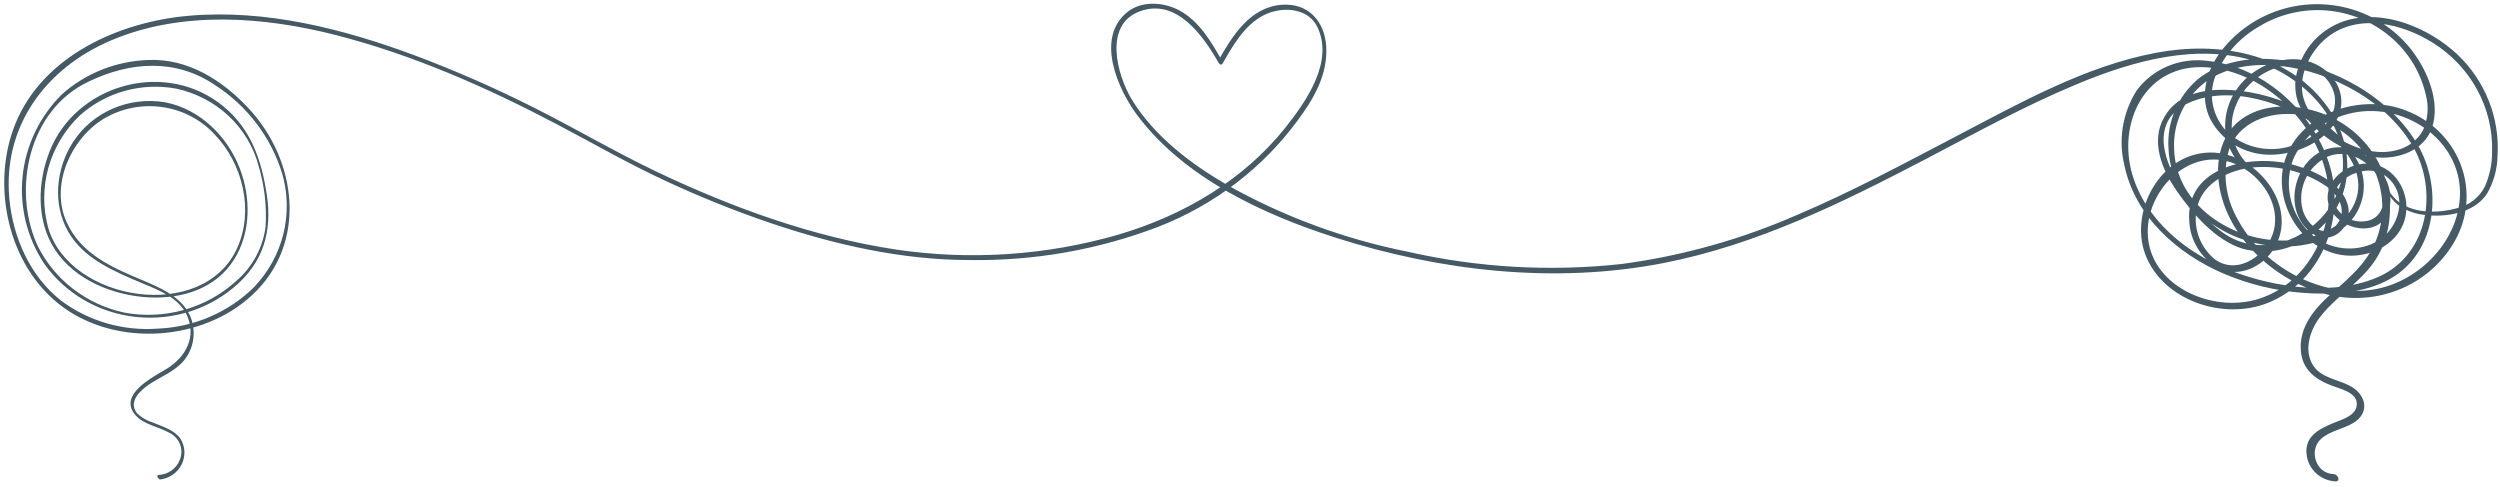
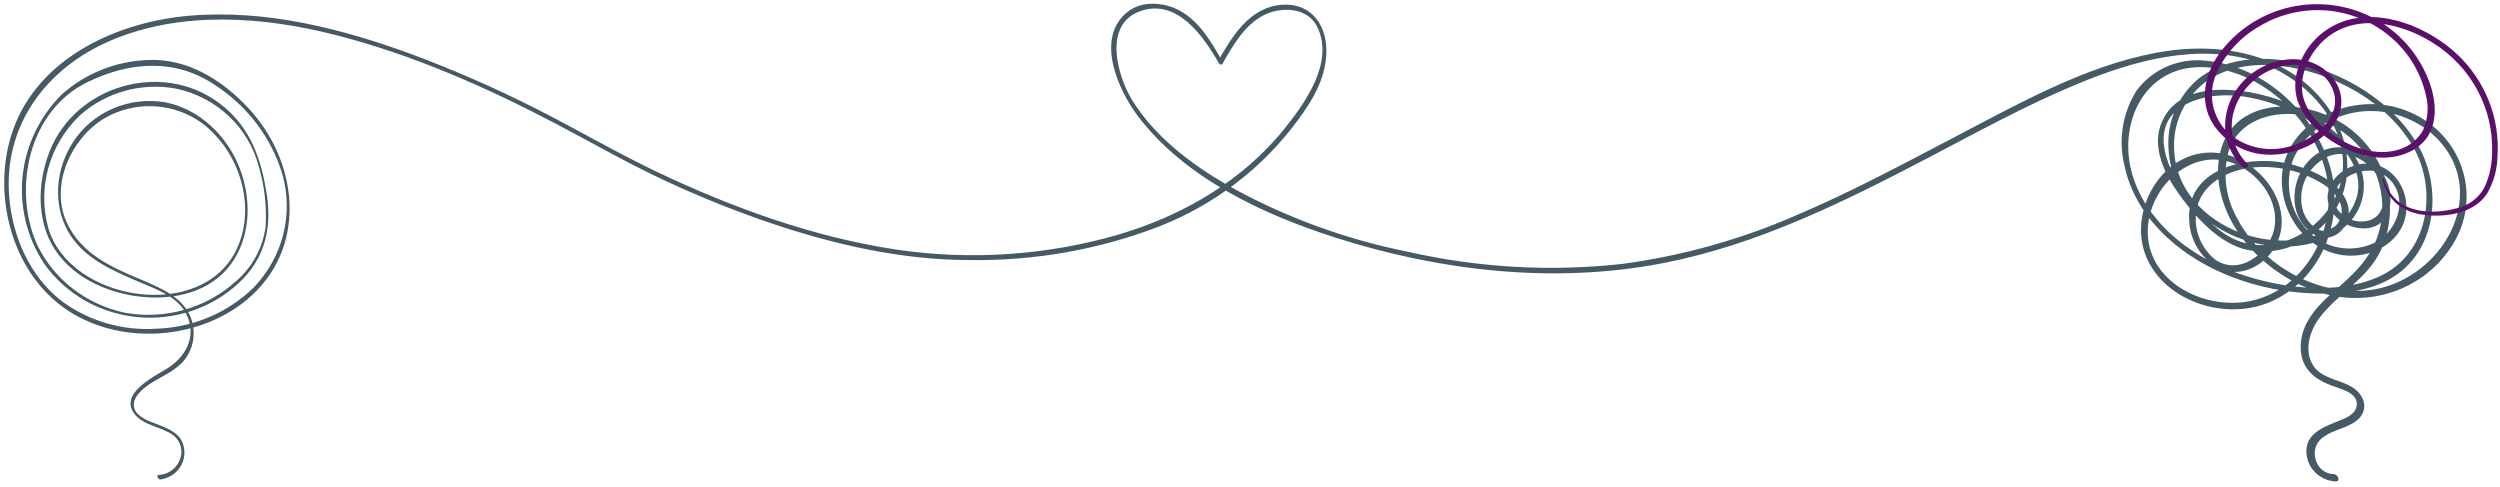
<svg xmlns="http://www.w3.org/2000/svg" width="504" height="98" viewBox="0 0 504 98" fill="none">
  <path d="M32.168 96.68C33.114 96.579 34.017 96.248 34.795 95.717C35.572 95.186 36.199 94.473 36.615 93.644C37.031 92.814 37.224 91.897 37.176 90.975C37.128 90.054 36.839 89.16 36.338 88.376C35.073 86.651 32.724 85.977 30.778 85.168C29.597 84.805 28.52 84.177 27.637 83.335C25.747 80.962 28.318 78.657 30.167 77.431C32.502 75.88 35.282 74.856 37.117 72.645C38.545 70.87 39.221 68.633 39.007 66.39C38.507 60.998 33.795 58.626 29.18 56.685C22.716 53.989 16.294 51.293 13.362 44.634C10.151 37.314 14.223 28.026 20.895 23.955C24.403 21.852 28.561 21.01 32.644 21.576C36.727 22.143 40.474 24.082 43.233 27.056C48.932 32.974 51.239 42.396 47.834 49.972C40.981 65.15 14.084 60.85 9.72 45.928C8.631 41.941 8.648 37.745 9.768 33.766C10.888 29.787 13.073 26.165 16.1 23.268C18.68 20.953 21.786 19.258 25.167 18.321C28.547 17.385 32.107 17.232 35.56 17.876C39.549 18.739 43.213 20.659 46.143 23.422C49.074 26.185 51.155 29.683 52.157 33.526C53.321 37.465 53.791 41.567 53.547 45.658C53.003 49.985 50.824 53.962 47.431 56.82C44.479 59.464 40.931 61.404 37.07 62.485C33.209 63.566 29.142 63.759 25.191 63.047C21.342 62.239 17.739 60.576 14.664 58.191C11.59 55.805 9.126 52.761 7.468 49.298C2.464 38.069 5.772 22.163 17.837 16.46C26.261 12.416 35.324 11.756 43.288 17.108C49.851 21.346 54.668 27.688 56.896 35.023C58.043 38.998 58.119 43.193 57.116 47.205C56.113 51.217 54.066 54.913 51.17 57.938C46.005 63.003 39.049 65.976 31.71 66.256C24.756 66.751 17.858 64.746 12.333 60.621C6.036 55.687 2.603 47.801 1.894 40.104C0.504 25.64 9.053 13.764 22.522 8.089C36.741 2.118 53.102 3.331 67.738 7.078C83.209 11.042 98.04 17.579 112.079 24.953C119.502 28.849 126.744 33.041 134.319 36.532C141.177 39.724 148.212 42.546 155.392 44.984C168.319 49.352 181.802 52.425 195.507 52.425C208.54 52.622 221.486 50.332 233.607 45.685C244.828 41.295 254.525 33.893 261.56 24.346C264.91 19.844 267.69 15.059 267.37 9.343C267.05 4.409 263.867 0.581 258.446 0.959C251.997 1.417 248.438 7.254 245.631 12.187L246.423 12.363C244.241 8.507 241.822 4.275 237.708 2.077C234.58 0.406 230.188 0.109 227.31 2.401C220.694 7.658 225.406 18.132 229.409 23.416C238.847 35.872 254.596 43.232 269.33 47.936C290.458 54.676 313.421 57.305 335.369 53.032C354.287 49.338 371.509 40.805 388.37 32.003C398.364 26.773 408.274 21.3 418.727 16.959C429.958 12.282 442.816 8.615 454.867 12.39C465.098 15.584 474.73 26.004 471.825 37.071C469.365 46.507 457.369 53.086 448.529 47.168C441.023 42.14 428.457 25.088 442.594 20.208C451.531 17.108 463.305 21.758 469.99 27.555C473.896 30.965 476.94 35.912 474.661 41.035C472.381 46.157 466.432 48.26 461.233 48.475C450.113 48.934 438.507 41.345 438.298 29.846C438.198 27.355 438.693 24.875 439.744 22.599C440.795 20.324 442.375 18.316 444.359 16.73C448.654 13.468 454.311 12.686 459.649 13.279C470.185 14.425 481.486 20.612 486.615 29.819C491.452 38.514 489.617 51.185 479.665 55.741C470.741 59.785 458.592 58.006 449.752 54.569C440.912 51.131 432.641 44.485 429.889 35.225C426.803 24.845 432.405 12.7 444.901 13.576C456.549 14.398 466.724 24.522 469.017 35.333C471.13 45.281 465.779 56.901 455.423 60.23C445.902 63.29 433.183 57.534 432.989 46.979C432.78 37.422 442.983 28.107 452.449 33.998C456.549 36.559 459.538 41.506 458.44 46.319C457.341 51.131 451.309 55.755 446.486 52.263C444.94 50.975 443.794 49.296 443.176 47.413C442.557 45.531 442.49 43.518 442.983 41.601C444.22 36.775 449.46 34.2 454.228 33.755C459.475 33.278 464.726 34.636 469.031 37.584C471.422 39.336 473.201 42.248 471.297 45.011C468.795 48.597 465.042 45.348 464.222 42.315C463.683 40.268 463.868 38.104 464.747 36.171C465.627 34.237 467.15 32.646 469.073 31.652C474.16 29.388 479.707 33.728 480.471 38.676C480.819 40.94 480.207 43.596 477.691 44.418C476.477 44.768 475.178 44.724 473.991 44.294C472.805 43.863 471.796 43.069 471.116 42.032C468.239 36.896 476.537 32.434 480.68 35.292C485.878 38.824 483.807 46.359 478.831 48.88C476.541 50.021 473.92 50.376 471.395 49.886C468.871 49.396 466.592 48.091 464.931 46.184C463.27 44.289 462.149 42.005 461.679 39.561C461.208 37.116 461.405 34.594 462.248 32.246C463.155 30.137 464.523 28.244 466.258 26.699C467.993 25.153 470.054 23.992 472.298 23.295C482.987 19.696 495.58 27.123 495.928 38.446C496.192 48.071 487.894 56.968 478.233 58.41C467.322 60.028 455.924 53.396 451.017 44.027C448.652 39.844 448.049 34.936 449.335 30.331C451.253 24.562 457.494 22.405 463.318 23.093C466.119 23.445 468.808 24.385 471.197 25.847C473.585 27.308 475.617 29.257 477.152 31.556C478.686 33.856 479.686 36.453 480.081 39.165C480.477 41.877 480.259 44.64 479.442 47.262C477.788 52.492 474.008 55.687 469.977 59.219C466.557 62.239 463.471 65.959 463.847 70.691C464.139 74.438 466.627 76.433 470.074 77.741C471.77 78.388 475.12 79.089 475.133 81.407C475.147 83.726 472.353 84.494 470.63 85.195C467.669 86.395 464.597 87.891 465 91.544C465.131 92.989 465.792 94.34 466.863 95.352C467.935 96.364 469.345 96.969 470.838 97.057C471.95 97.057 471.325 95.588 470.449 95.575C466.807 95.467 465.417 90.749 467.919 88.484C469.699 86.867 472.367 86.503 474.397 85.289C477.913 83.2 476.996 79.439 473.66 77.741C471.2 76.474 467.947 76.163 466.349 73.697C464.375 70.704 465.668 66.539 467.739 63.897C471.561 58.976 477.371 56.159 480.04 50.322C481.164 47.833 481.768 45.152 481.817 42.434C481.866 39.717 481.358 37.017 480.324 34.491C479.29 31.965 477.75 29.663 475.792 27.718C473.835 25.773 471.499 24.224 468.92 23.16C463.721 21.003 456.827 20.558 452.032 23.915C448.001 26.746 446.791 31.693 447.25 36.29C448.334 47.074 458.023 56.361 468.573 59.206C473.734 60.654 479.257 60.285 484.166 58.167C489.075 56.048 493.054 52.314 495.4 47.626C496.531 45.325 497.162 42.823 497.254 40.275C497.347 37.727 496.898 35.188 495.936 32.815C494.974 30.442 493.519 28.287 491.662 26.482C489.806 24.677 487.586 23.262 485.141 22.324C475.731 18.523 462.735 23.066 460.358 33.324C458.231 42.517 466.057 53.247 476.357 51.32C481.208 50.417 485.225 46.71 485.128 41.722C485.128 37.678 482.264 33.445 477.83 33.014C473.785 32.61 469.282 35.71 469.24 39.754C469.24 43.461 473.09 46.13 476.69 46.049C481.347 45.928 482.653 41.372 481.555 37.611C480.36 33.567 476.537 29.954 472.103 29.698C463.152 29.186 459.051 42.261 466.237 47.101C470.032 49.635 474.077 45.887 473.438 41.911C472.659 37.179 466.891 34.551 462.707 33.324C453.978 30.79 440.342 33.553 441.37 44.769C441.481 46.641 442.059 48.459 443.054 50.068C444.049 51.676 445.432 53.026 447.083 54.002C451.337 56.159 456.16 53.814 458.467 50.053C463.596 41.668 454.923 30.655 445.582 30.749C435.477 30.857 429.277 42.625 432.474 51.239C435.922 60.527 448.195 64.719 457.3 61.025C467.989 56.685 472.715 44.297 469.81 33.863C466.849 23.187 456.785 13.535 445.207 12.295C442.458 11.901 439.651 12.251 437.095 13.307C434.539 14.364 432.333 16.085 430.723 18.28C427.894 22.786 427.015 28.193 428.277 33.324C430.403 43.555 438.896 51.185 448.445 55.229C453.436 57.336 458.754 58.621 464.18 59.03C470.06 59.475 476.69 59.179 481.875 56.2C491.355 50.808 492.467 37.894 487.435 29.24C481.875 19.588 470.143 13.064 458.954 11.999C453.394 11.473 447.375 12.444 442.997 16.043C441.025 17.765 439.477 19.894 438.466 22.274C437.456 24.654 437.009 27.223 437.159 29.792C437.59 41.021 447.917 48.934 458.982 49.648C464.111 49.985 469.81 48.718 473.479 45.011C475.125 43.317 476.171 41.157 476.463 38.846C476.756 36.536 476.28 34.195 475.106 32.165C470.338 23.322 457.731 17.984 447.778 18.105C443.358 18.105 438.702 19.453 436.38 23.497C433.419 28.512 435.88 34.281 438.952 38.662C442.024 43.043 446.583 48.449 452.171 50.16C454.449 50.77 456.841 50.867 459.164 50.441C461.487 50.016 463.678 49.081 465.57 47.707C474.994 41.318 475.3 29.415 468.739 20.895C460.816 10.543 447.069 8.305 434.671 10.637C420.34 13.333 407.107 20.815 394.361 27.474C383.81 32.987 373.302 38.662 362.293 43.326C351.053 48.257 339.139 51.59 326.918 53.221C312.515 54.793 297.94 53.959 283.828 50.754C271.069 48.205 258.816 43.685 247.535 37.368C240.071 33.054 232.676 27.447 228.186 20.087C225.239 15.234 222.362 5.003 229.798 2.28C237.235 -0.443 242.586 7.254 245.672 12.659C245.825 12.942 246.242 13.225 246.465 12.834C248.563 9.154 250.857 5.07 254.805 3.048C258.335 1.269 263.617 1.484 265.535 5.366C268.996 12.39 263.353 20.424 259.1 25.762C250.635 36.384 238.5 43.474 225.364 47.33C210.894 51.497 195.655 52.518 180.731 50.322C163.954 47.801 147.677 41.884 132.485 34.672C124.006 30.628 115.971 25.883 107.604 21.677C99.775 17.733 91.729 14.209 83.501 11.122C69.184 5.811 53.602 1.835 38.145 3.169C23.953 4.396 8.802 11.257 3.187 24.737C-1.928 37.017 1.435 53.598 12.569 61.821C23.703 70.043 40.884 68.736 50.836 59.489C62.053 49.055 59.913 32.273 50.03 21.745C44.859 16.218 37.909 11.756 29.944 12.093C23.425 12.296 17.2 14.776 12.416 19.076C7.967 23.54 5.199 29.329 4.558 35.507C3.918 41.685 5.442 47.892 8.886 53.126C10.998 56.121 13.754 58.636 16.966 60.497C20.178 62.358 23.767 63.521 27.488 63.906C31.208 64.29 34.97 63.887 38.514 62.724C42.058 61.561 45.299 59.666 48.014 57.17C53.769 51.899 54.964 45.281 53.574 37.961C52.379 31.046 49.919 24.913 43.942 20.599C32.266 12.16 15.21 17.431 10.04 30.426C7.551 36.654 7.259 44.512 11.082 50.322C15.03 56.402 22.772 59.57 29.944 59.947C36.741 60.297 43.469 58.195 47.166 52.358C50.641 46.871 50.6 39.754 48.306 33.863C45.818 27.501 40.369 22.014 33.322 20.626C29.756 20.017 26.084 20.452 22.773 21.876C19.463 23.299 16.666 25.647 14.738 28.619C11.277 33.944 10.568 41.048 13.709 46.629C16.851 52.209 23.022 54.717 28.999 57.237C32.279 58.586 36.102 60.149 37.659 63.506C39.702 67.9 37.436 72.052 33.489 74.424C30.709 76.096 23.662 79.628 27.373 83.766C29.013 85.586 31.876 86.004 33.975 87.163C35.014 87.621 35.83 88.45 36.255 89.477C36.679 90.504 36.679 91.65 36.255 92.676C35.935 93.545 35.356 94.301 34.591 94.849C33.826 95.396 32.91 95.71 31.96 95.75C31.598 95.75 31.71 96.518 32.085 96.505L32.168 96.68Z" fill="#455A64" />
-   <path d="M480.36 36.222C480.74 38.147 481.772 39.892 483.293 41.183C484.824 42.355 486.664 43.088 488.603 43.299C493.092 43.906 498.833 42.989 501.405 39.013C502.739 36.684 503.46 34.073 503.503 31.41C503.741 27.657 503.148 23.897 501.765 20.384C500.381 16.872 498.24 13.686 495.483 11.041C489.742 5.649 480.415 1.605 472.451 4.301C470.313 5.053 468.384 6.274 466.814 7.869C465.244 9.464 464.077 11.389 463.402 13.495C462.559 15.728 462.5 18.168 463.235 20.437C463.985 22.425 465.176 24.229 466.724 25.721C469.921 28.918 474.11 31.011 478.65 31.679C483.348 32.273 488.755 30.399 490.312 25.681C491.869 20.963 489.784 15.301 487.06 11.311C484.091 6.909 479.665 3.62 474.51 1.986C469.355 0.351 463.78 0.469 458.704 2.32C454.066 4.021 450.075 7.054 447.264 11.014C444.637 14.843 443.483 19.736 445.61 24.036C446.74 26.199 448.468 28.014 450.602 29.278C452.735 30.542 455.189 31.206 457.689 31.194C462.79 31.194 468.448 28.781 470.977 24.333C473.507 19.884 471.186 15.005 466.807 12.915C462.137 10.704 456.285 12.47 452.741 15.881C451.144 17.386 449.949 19.244 449.259 21.297C448.569 23.349 448.404 25.534 448.779 27.662C449.28 29.896 450.405 31.953 452.032 33.607C452.546 34.133 453.7 33.688 453.074 33.054C451.597 31.555 450.584 29.683 450.151 27.652C449.718 25.622 449.884 23.514 450.628 21.569C451.361 19.587 452.581 17.808 454.181 16.384C455.782 14.961 457.716 13.937 459.816 13.4C462.2 12.758 464.748 13.043 466.919 14.196C467.868 14.728 468.69 15.449 469.332 16.31C469.974 17.172 470.421 18.156 470.644 19.197C471.533 23.982 466.738 27.797 462.582 29.199C460.322 30.055 457.86 30.275 455.477 29.834C453.094 29.393 450.888 28.308 449.113 26.705C447.566 25.174 446.521 23.233 446.11 21.127C445.7 19.02 445.941 16.843 446.805 14.87C448.562 10.882 451.586 7.543 455.437 5.339C459.476 2.881 464.222 1.747 468.976 2.104C473.768 2.491 478.305 4.359 481.921 7.434C485.537 10.508 488.039 14.627 489.061 19.183C489.68 21.544 489.474 24.038 488.477 26.274C487.912 27.289 487.13 28.174 486.183 28.872C485.236 29.569 484.147 30.062 482.987 30.318C479.095 31.302 474.869 29.967 471.533 27.986C468.197 26.004 464.959 22.931 464.222 19.089C463.402 14.87 465.918 10.057 469.268 7.456C475.495 2.616 484.321 4.76 490.465 8.629C494.24 10.989 497.322 14.254 499.413 18.108C501.505 21.962 502.536 26.274 502.405 30.628C502.415 33.042 501.913 35.432 500.932 37.651C500.372 38.737 499.573 39.691 498.59 40.443C497.608 41.196 496.466 41.729 495.247 42.005C491.647 42.989 486.907 43.083 483.724 40.819C482.183 39.624 481.081 37.979 480.582 36.128C480.499 35.858 480.263 36.033 480.304 36.263L480.36 36.222Z" fill="#455A64" />
+   <path d="M480.36 36.222C480.74 38.147 481.772 39.892 483.293 41.183C484.824 42.355 486.664 43.088 488.603 43.299C493.092 43.906 498.833 42.989 501.405 39.013C502.739 36.684 503.46 34.073 503.503 31.41C503.741 27.657 503.148 23.897 501.765 20.384C500.381 16.872 498.24 13.686 495.483 11.041C489.742 5.649 480.415 1.605 472.451 4.301C470.313 5.053 468.384 6.274 466.814 7.869C465.244 9.464 464.077 11.389 463.402 13.495C462.559 15.728 462.5 18.168 463.235 20.437C463.985 22.425 465.176 24.229 466.724 25.721C469.921 28.918 474.11 31.011 478.65 31.679C483.348 32.273 488.755 30.399 490.312 25.681C491.869 20.963 489.784 15.301 487.06 11.311C484.091 6.909 479.665 3.62 474.51 1.986C469.355 0.351 463.78 0.469 458.704 2.32C454.066 4.021 450.075 7.054 447.264 11.014C444.637 14.843 443.483 19.736 445.61 24.036C446.74 26.199 448.468 28.014 450.602 29.278C452.735 30.542 455.189 31.206 457.689 31.194C462.79 31.194 468.448 28.781 470.977 24.333C473.507 19.884 471.186 15.005 466.807 12.915C462.137 10.704 456.285 12.47 452.741 15.881C451.144 17.386 449.949 19.244 449.259 21.297C448.569 23.349 448.404 25.534 448.779 27.662C449.28 29.896 450.405 31.953 452.032 33.607C452.546 34.133 453.7 33.688 453.074 33.054C451.597 31.555 450.584 29.683 450.151 27.652C449.718 25.622 449.884 23.514 450.628 21.569C451.361 19.587 452.581 17.808 454.181 16.384C455.782 14.961 457.716 13.937 459.816 13.4C462.2 12.758 464.748 13.043 466.919 14.196C467.868 14.728 468.69 15.449 469.332 16.31C469.974 17.172 470.421 18.156 470.644 19.197C471.533 23.982 466.738 27.797 462.582 29.199C460.322 30.055 457.86 30.275 455.477 29.834C453.094 29.393 450.888 28.308 449.113 26.705C447.566 25.174 446.521 23.233 446.11 21.127C445.7 19.02 445.941 16.843 446.805 14.87C448.562 10.882 451.586 7.543 455.437 5.339C459.476 2.881 464.222 1.747 468.976 2.104C473.768 2.491 478.305 4.359 481.921 7.434C485.537 10.508 488.039 14.627 489.061 19.183C489.68 21.544 489.474 24.038 488.477 26.274C487.912 27.289 487.13 28.174 486.183 28.872C485.236 29.569 484.147 30.062 482.987 30.318C479.095 31.302 474.869 29.967 471.533 27.986C468.197 26.004 464.959 22.931 464.222 19.089C463.402 14.87 465.918 10.057 469.268 7.456C475.495 2.616 484.321 4.76 490.465 8.629C494.24 10.989 497.322 14.254 499.413 18.108C501.505 21.962 502.536 26.274 502.405 30.628C502.415 33.042 501.913 35.432 500.932 37.651C500.372 38.737 499.573 39.691 498.59 40.443C497.608 41.196 496.466 41.729 495.247 42.005C491.647 42.989 486.907 43.083 483.724 40.819C482.183 39.624 481.081 37.979 480.582 36.128C480.499 35.858 480.263 36.033 480.304 36.263L480.36 36.222Z" fill="#5A0F68" />
</svg>
